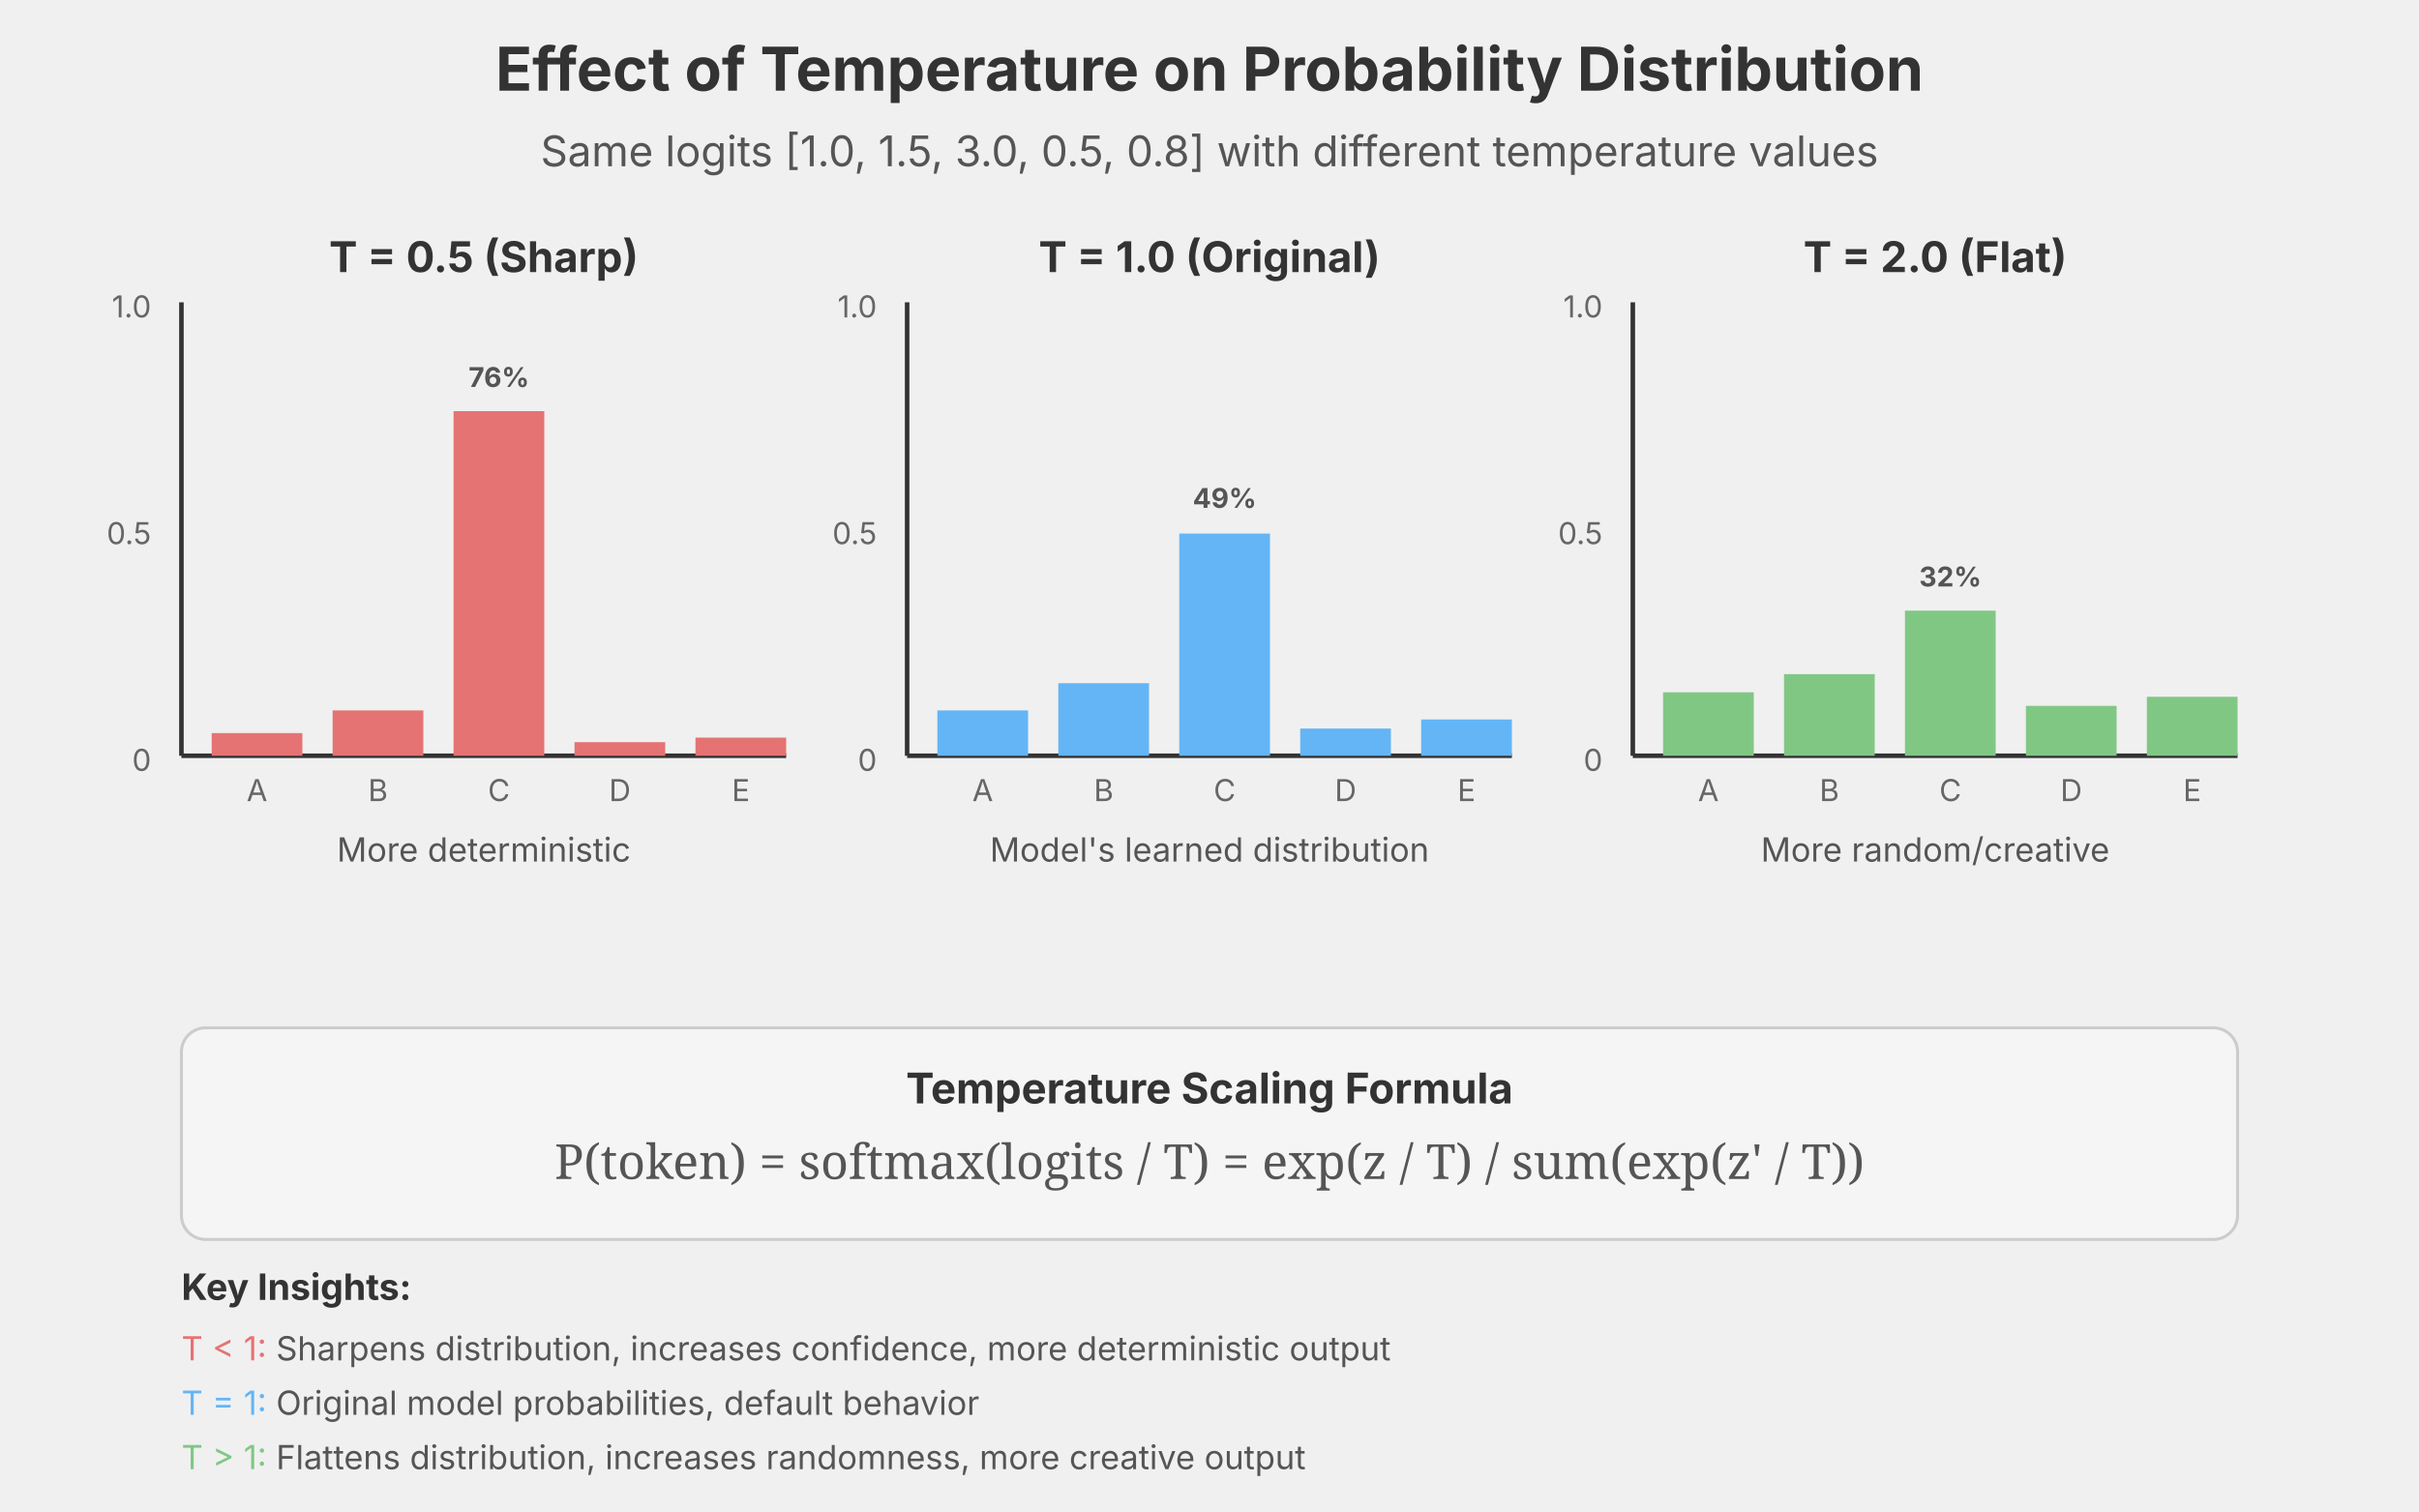
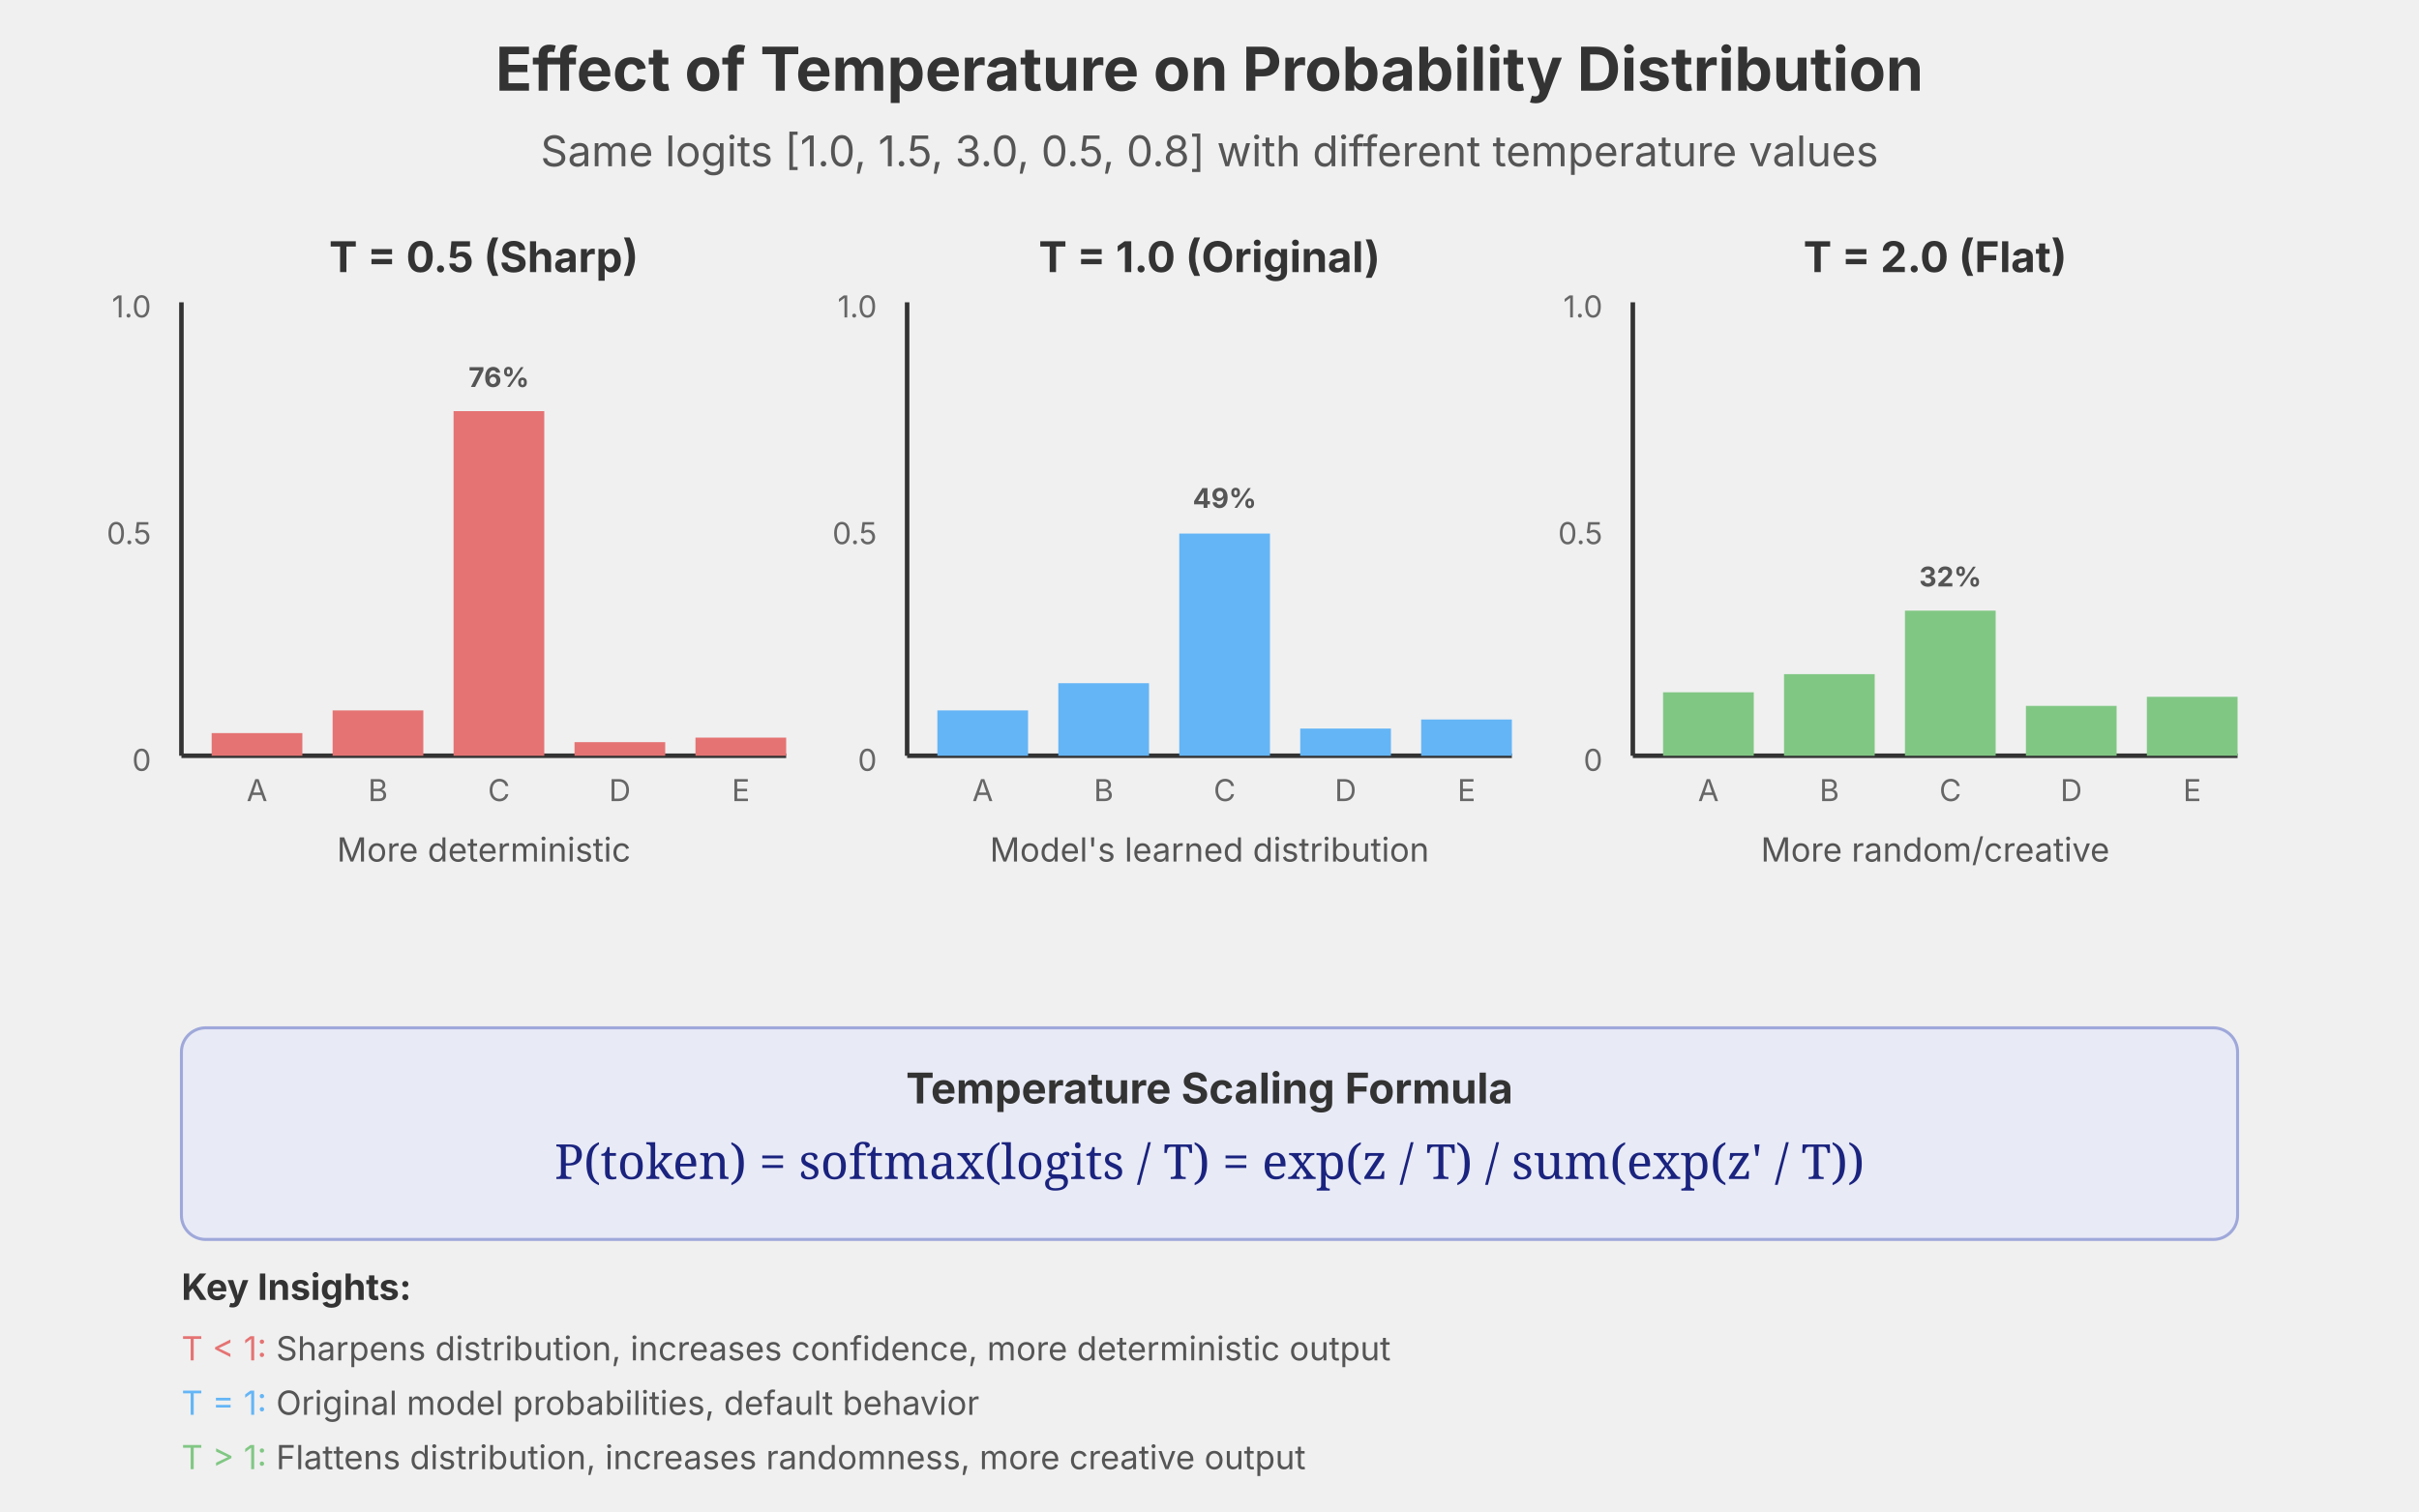
<svg xmlns="http://www.w3.org/2000/svg" viewBox="0 0 800 500">
  <style>
    /* Light mode (default) */
    text { fill: #000000; }
    .title { fill: #333333; }
    .axis-label { fill: #666666; }
    .annotation { fill: #555555; }
+     .formula-box { fill: #e8eaf6; stroke: #9fa8da; }
+     .formula-text { fill: #1a237e; }
    line.axis { stroke: #333333; }
    line.grid { stroke: #e0e0e0; }

    /* Dark mode */
    @media (prefers-color-scheme: dark) {
      text { fill: #ffffff; }
      .title { fill: #ffffff; }
      .axis-label { fill: #cccccc; }
      .annotation { fill: #aaaaaa; }
+       .formula-box { fill: #1a237e; stroke: #5c6bc0; }
+       .formula-text { fill: #e8eaf6; }
      line.axis { stroke: #cccccc; }
      line.grid { stroke: #444444; }

      /* Keep colored elements readable */
      .bar-t05 { fill: #ef5350; }
      .bar-t10 { fill: #42a5f5; }
      .bar-t20 { fill: #66bb6a; }
    }
  </style>
  <text x="400" y="30" font-family="system-ui, -apple-system, sans-serif" font-size="20" font-weight="bold" text-anchor="middle" class="title">
    Effect of Temperature on Probability Distribution
  </text>
  <text x="400" y="55" font-family="system-ui, -apple-system, sans-serif" font-size="14" text-anchor="middle" class="annotation">
    Same logits [1.0, 1.5, 3.0, 0.5, 0.8] with different temperature values
  </text>
  <g transform="translate(60, 100)">
    <text x="100" y="-10" font-family="system-ui, -apple-system, sans-serif" font-size="14" font-weight="bold" text-anchor="middle" class="title">T = 0.5 (Sharp)</text>
    <line x1="0" y1="0" x2="0" y2="150" class="axis" stroke-width="1.5" />
    <text x="-10" y="5" font-family="system-ui, -apple-system, sans-serif" font-size="10" text-anchor="end" class="axis-label">1.0</text>
    <text x="-10" y="80" font-family="system-ui, -apple-system, sans-serif" font-size="10" text-anchor="end" class="axis-label">0.5</text>
    <text x="-10" y="155" font-family="system-ui, -apple-system, sans-serif" font-size="10" text-anchor="end" class="axis-label">0</text>
    <line x1="0" y1="150" x2="200" y2="150" class="axis" stroke-width="1.5" />
    <rect x="10" y="142.5" width="30" height="7.5" fill="#e57373" class="bar-t05" />
    <rect x="50" y="135" width="30" height="15" fill="#e57373" class="bar-t05" />
    <rect x="90" y="36" width="30" height="114" fill="#e57373" class="bar-t05" />
    <rect x="130" y="145.5" width="30" height="4.5" fill="#e57373" class="bar-t05" />
    <rect x="170" y="144" width="30" height="6" fill="#e57373" class="bar-t05" />
    <text x="25" y="165" font-family="system-ui, -apple-system, sans-serif" font-size="10" text-anchor="middle" class="axis-label">A</text>
    <text x="65" y="165" font-family="system-ui, -apple-system, sans-serif" font-size="10" text-anchor="middle" class="axis-label">B</text>
    <text x="105" y="165" font-family="system-ui, -apple-system, sans-serif" font-size="10" text-anchor="middle" class="axis-label">C</text>
    <text x="145" y="165" font-family="system-ui, -apple-system, sans-serif" font-size="10" text-anchor="middle" class="axis-label">D</text>
    <text x="185" y="165" font-family="system-ui, -apple-system, sans-serif" font-size="10" text-anchor="middle" class="axis-label">E</text>
    <text x="105" y="28" font-family="system-ui, -apple-system, sans-serif" font-size="9" text-anchor="middle" font-weight="bold" class="annotation">76%</text>
    <text x="100" y="185" font-family="system-ui, -apple-system, sans-serif" font-size="11" text-anchor="middle" class="annotation">More deterministic</text>
  </g>
  <g transform="translate(300, 100)">
    <text x="100" y="-10" font-family="system-ui, -apple-system, sans-serif" font-size="14" font-weight="bold" text-anchor="middle" class="title">T = 1.0 (Original)</text>
    <line x1="0" y1="0" x2="0" y2="150" class="axis" stroke-width="1.5" />
    <text x="-10" y="5" font-family="system-ui, -apple-system, sans-serif" font-size="10" text-anchor="end" class="axis-label">1.0</text>
    <text x="-10" y="80" font-family="system-ui, -apple-system, sans-serif" font-size="10" text-anchor="end" class="axis-label">0.5</text>
    <text x="-10" y="155" font-family="system-ui, -apple-system, sans-serif" font-size="10" text-anchor="end" class="axis-label">0</text>
    <line x1="0" y1="150" x2="200" y2="150" class="axis" stroke-width="1.5" />
    <rect x="10" y="135" width="30" height="15" fill="#64b5f6" class="bar-t10" />
    <rect x="50" y="126" width="30" height="24" fill="#64b5f6" class="bar-t10" />
    <rect x="90" y="76.5" width="30" height="73.5" fill="#64b5f6" class="bar-t10" />
    <rect x="130" y="141" width="30" height="9" fill="#64b5f6" class="bar-t10" />
    <rect x="170" y="138" width="30" height="12" fill="#64b5f6" class="bar-t10" />
    <text x="25" y="165" font-family="system-ui, -apple-system, sans-serif" font-size="10" text-anchor="middle" class="axis-label">A</text>
    <text x="65" y="165" font-family="system-ui, -apple-system, sans-serif" font-size="10" text-anchor="middle" class="axis-label">B</text>
    <text x="105" y="165" font-family="system-ui, -apple-system, sans-serif" font-size="10" text-anchor="middle" class="axis-label">C</text>
    <text x="145" y="165" font-family="system-ui, -apple-system, sans-serif" font-size="10" text-anchor="middle" class="axis-label">D</text>
    <text x="185" y="165" font-family="system-ui, -apple-system, sans-serif" font-size="10" text-anchor="middle" class="axis-label">E</text>
    <text x="105" y="68" font-family="system-ui, -apple-system, sans-serif" font-size="9" text-anchor="middle" font-weight="bold" class="annotation">49%</text>
    <text x="100" y="185" font-family="system-ui, -apple-system, sans-serif" font-size="11" text-anchor="middle" class="annotation">Model's learned distribution</text>
  </g>
  <g transform="translate(540, 100)">
    <text x="100" y="-10" font-family="system-ui, -apple-system, sans-serif" font-size="14" font-weight="bold" text-anchor="middle" class="title">T = 2.0 (Flat)</text>
    <line x1="0" y1="0" x2="0" y2="150" class="axis" stroke-width="1.5" />
    <text x="-10" y="5" font-family="system-ui, -apple-system, sans-serif" font-size="10" text-anchor="end" class="axis-label">1.0</text>
    <text x="-10" y="80" font-family="system-ui, -apple-system, sans-serif" font-size="10" text-anchor="end" class="axis-label">0.5</text>
    <text x="-10" y="155" font-family="system-ui, -apple-system, sans-serif" font-size="10" text-anchor="end" class="axis-label">0</text>
    <line x1="0" y1="150" x2="200" y2="150" class="axis" stroke-width="1.5" />
    <rect x="10" y="129" width="30" height="21" fill="#81c784" class="bar-t20" />
    <rect x="50" y="123" width="30" height="27" fill="#81c784" class="bar-t20" />
    <rect x="90" y="102" width="30" height="48" fill="#81c784" class="bar-t20" />
    <rect x="130" y="133.5" width="30" height="16.5" fill="#81c784" class="bar-t20" />
    <rect x="170" y="130.5" width="30" height="19.5" fill="#81c784" class="bar-t20" />
    <text x="25" y="165" font-family="system-ui, -apple-system, sans-serif" font-size="10" text-anchor="middle" class="axis-label">A</text>
    <text x="65" y="165" font-family="system-ui, -apple-system, sans-serif" font-size="10" text-anchor="middle" class="axis-label">B</text>
    <text x="105" y="165" font-family="system-ui, -apple-system, sans-serif" font-size="10" text-anchor="middle" class="axis-label">C</text>
    <text x="145" y="165" font-family="system-ui, -apple-system, sans-serif" font-size="10" text-anchor="middle" class="axis-label">D</text>
    <text x="185" y="165" font-family="system-ui, -apple-system, sans-serif" font-size="10" text-anchor="middle" class="axis-label">E</text>
    <text x="105" y="94" font-family="system-ui, -apple-system, sans-serif" font-size="9" text-anchor="middle" font-weight="bold" class="annotation">32%</text>
    <text x="100" y="185" font-family="system-ui, -apple-system, sans-serif" font-size="11" text-anchor="middle" class="annotation">More random/creative</text>
  </g>
  <g transform="translate(60, 340)">
-     <rect x="0" y="0" width="680" height="70" rx="8" fill="#f5f5f5" stroke="#cccccc" stroke-width="1" />
+     <rect x="0" y="0" width="680" height="70" rx="8" class="formula-box" stroke-width="1" />
    <text x="340" y="25" font-family="system-ui, -apple-system, sans-serif" font-size="14" text-anchor="middle" class="title" font-weight="bold">Temperature Scaling Formula</text>
-     <text x="340" y="50" font-family="Georgia, serif" font-size="16" text-anchor="middle" class="annotation">
+     <text x="340" y="50" font-family="Georgia, serif" font-size="16" text-anchor="middle" class="formula-text">
      P(token) = softmax(logits / T) = exp(z / T) / sum(exp(z' / T))
    </text>
  </g>
  <g transform="translate(60, 430)">
    <text x="0" y="0" font-family="system-ui, -apple-system, sans-serif" font-size="12" font-weight="bold" class="title">Key Insights:</text>
    <text x="0" y="20" font-family="system-ui, -apple-system, sans-serif" font-size="11" class="annotation">
      <tspan fill="#e57373">T &lt; 1:</tspan> Sharpens distribution, increases confidence, more deterministic output
    </text>
    <text x="0" y="38" font-family="system-ui, -apple-system, sans-serif" font-size="11" class="annotation">
      <tspan fill="#64b5f6">T = 1:</tspan> Original model probabilities, default behavior
    </text>
    <text x="0" y="56" font-family="system-ui, -apple-system, sans-serif" font-size="11" class="annotation">
      <tspan fill="#81c784">T &gt; 1:</tspan> Flattens distribution, increases randomness, more creative output
    </text>
  </g>
</svg>
